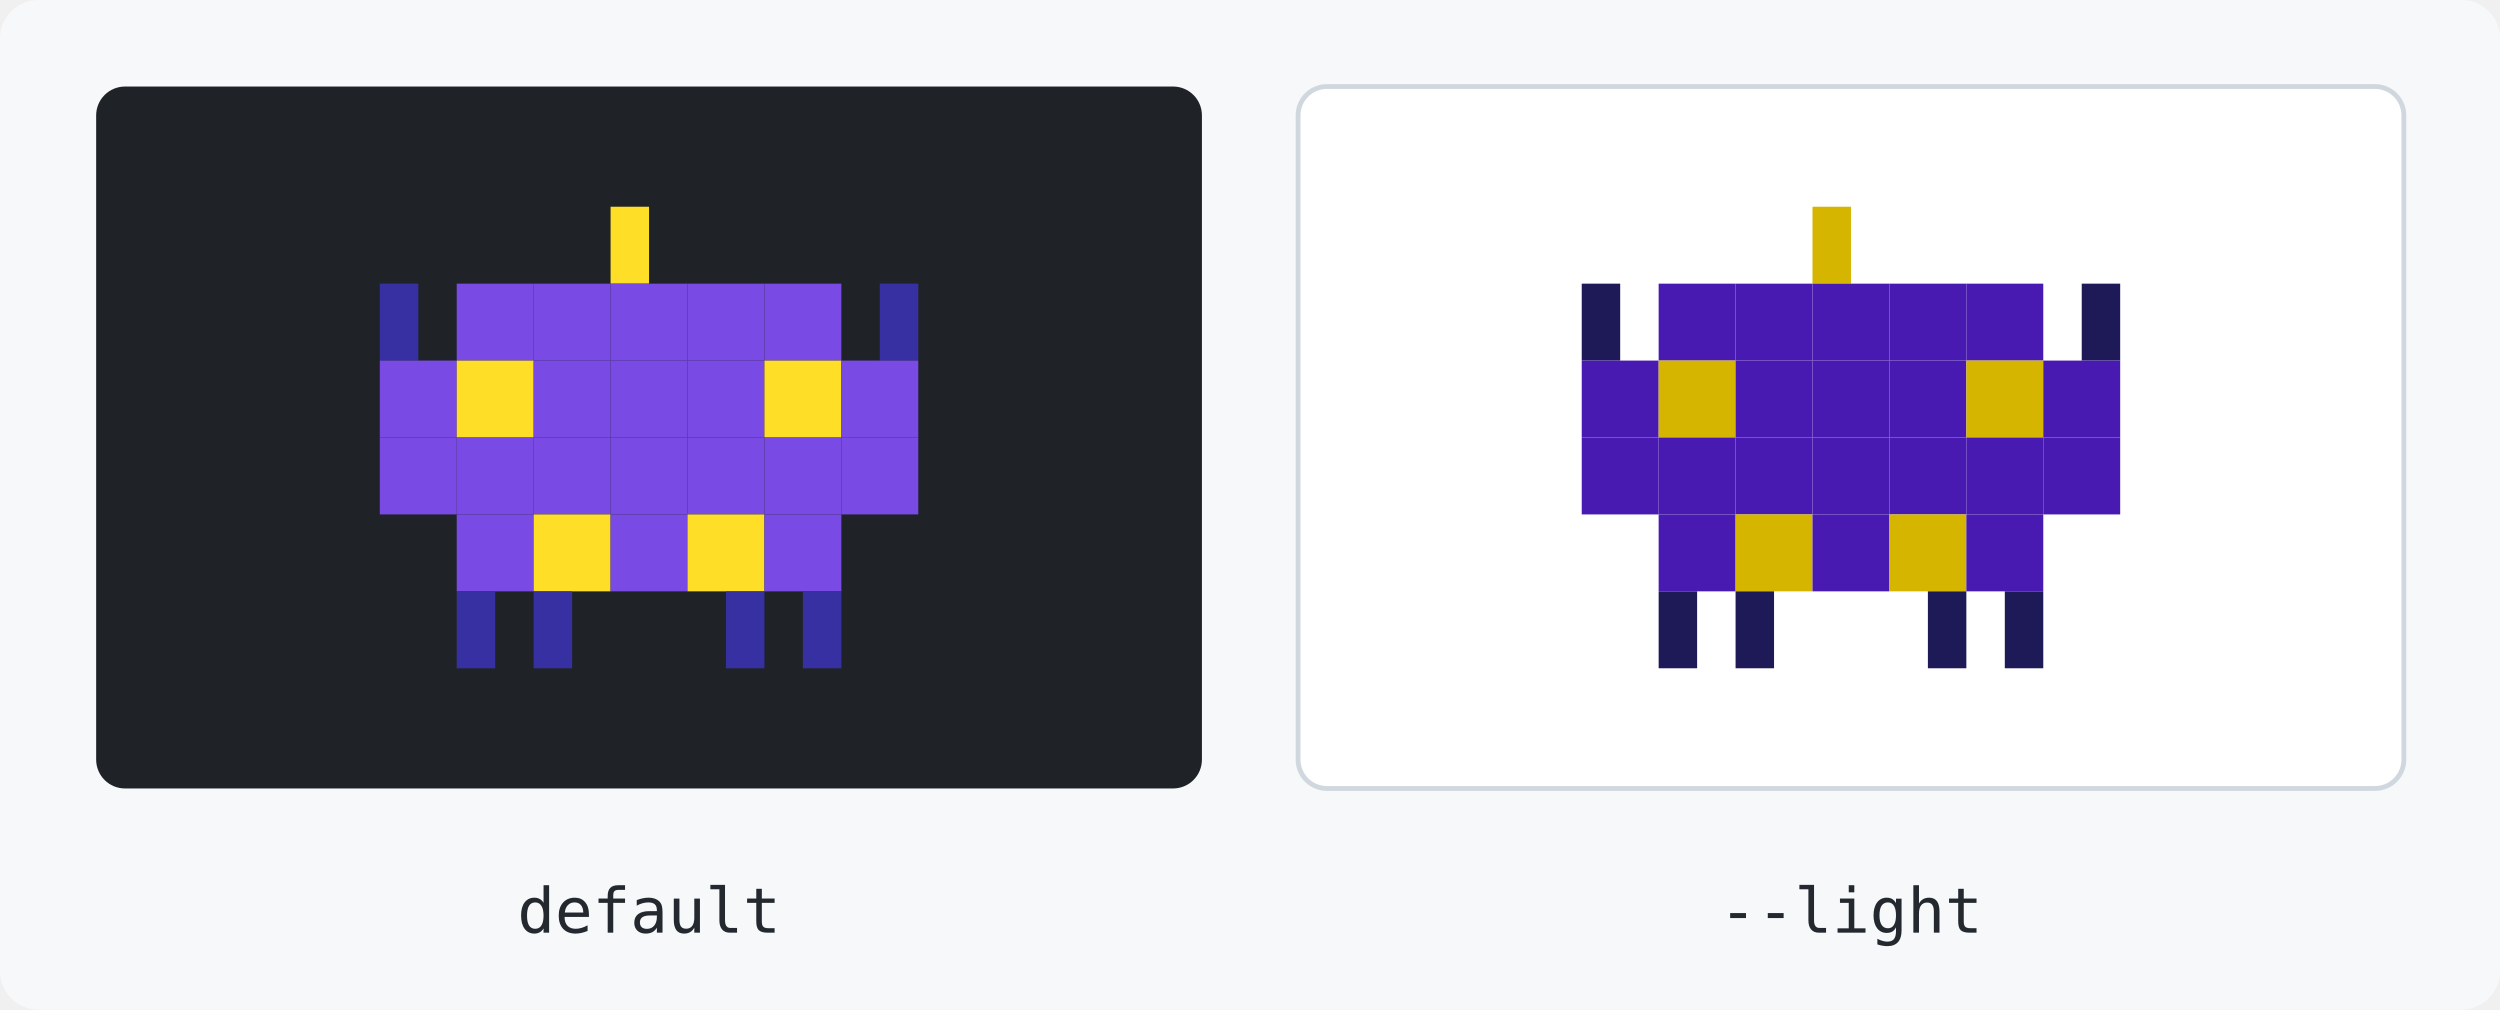
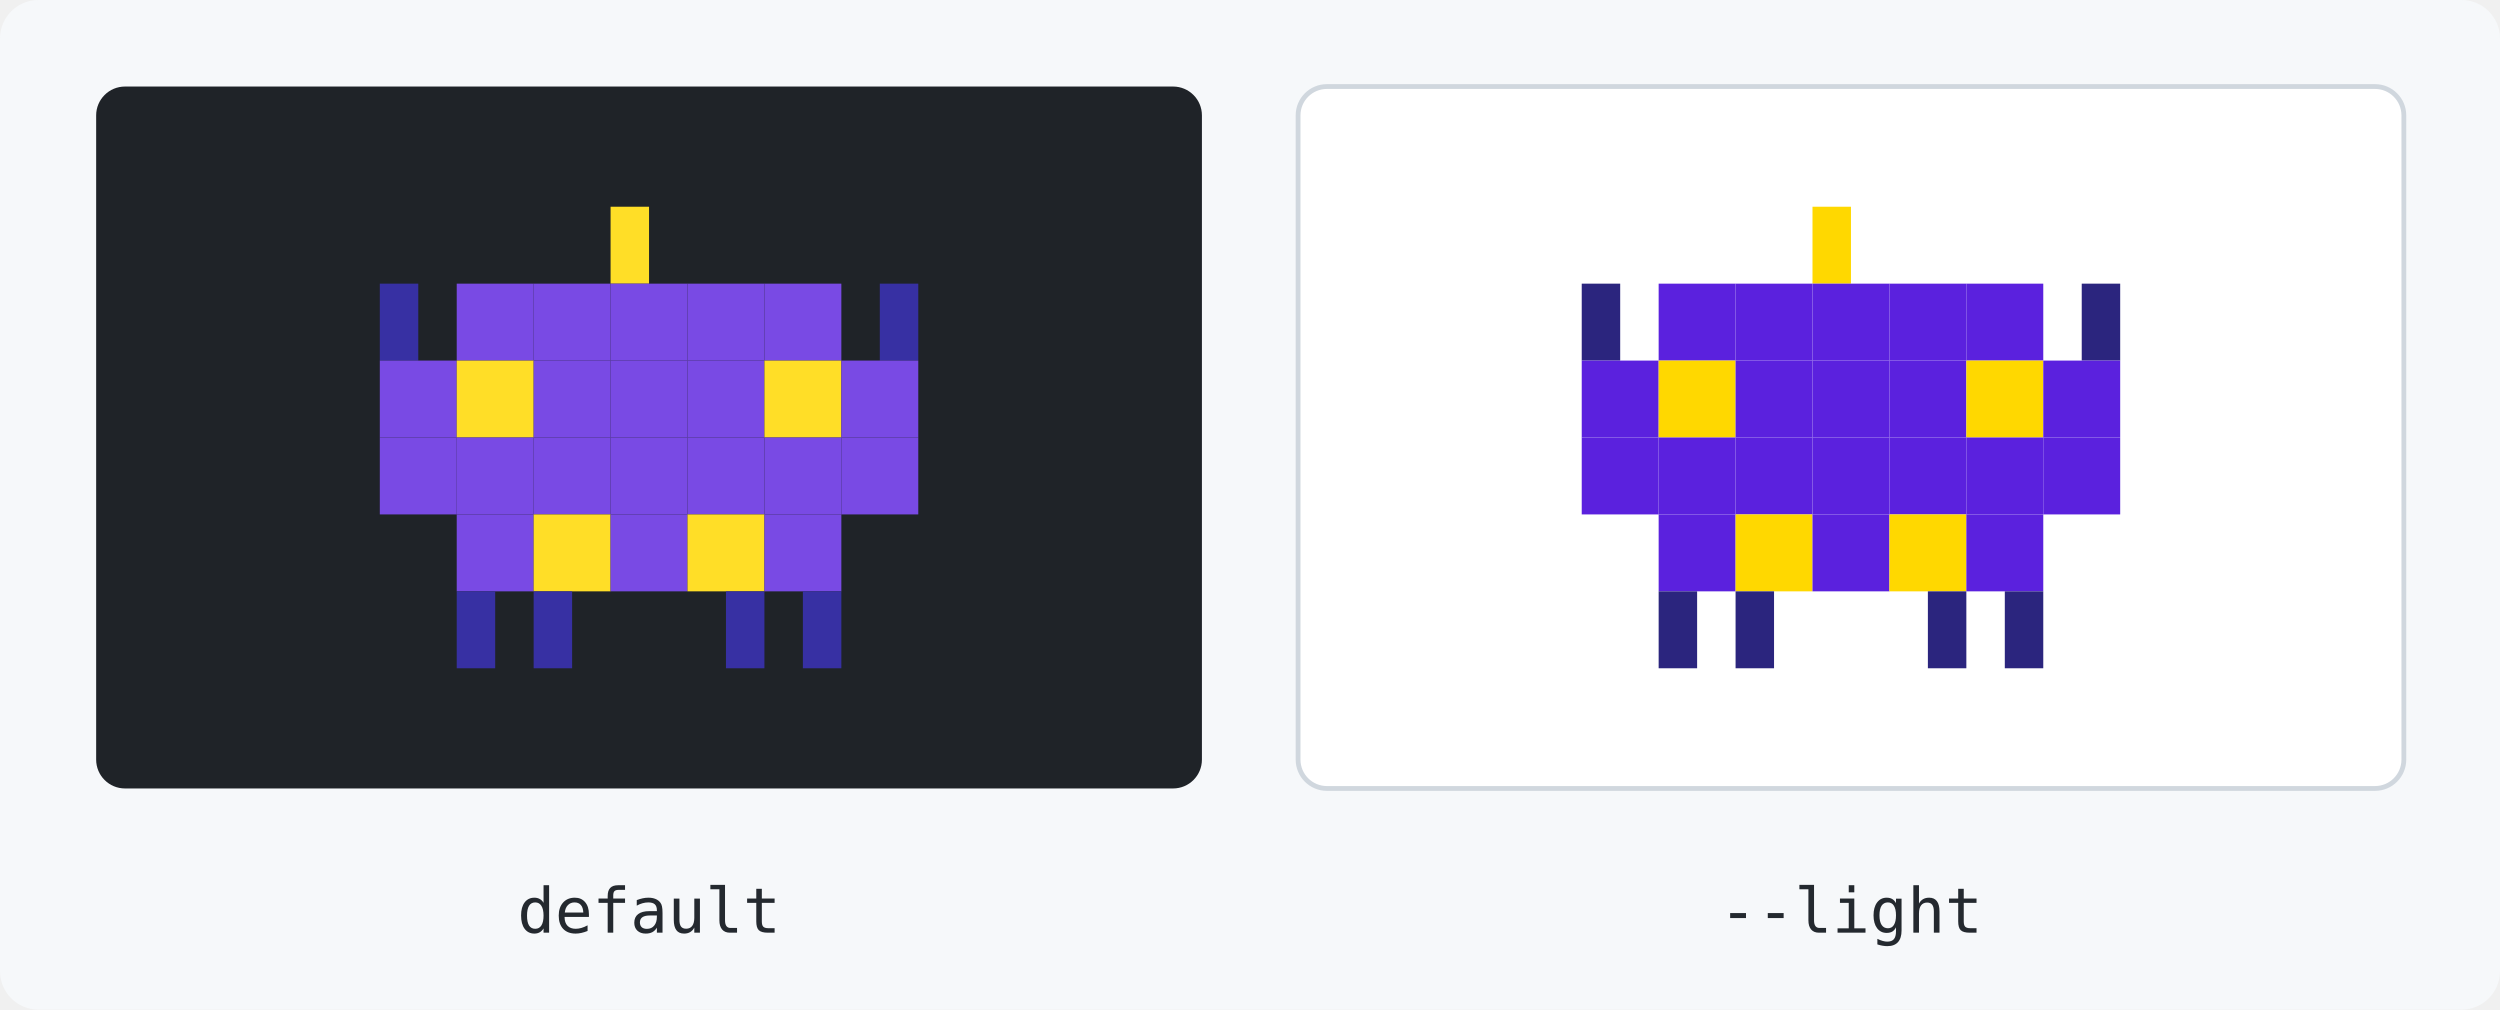
<svg xmlns="http://www.w3.org/2000/svg" width="520" height="210" viewBox="0 0 520 210" role="img" aria-label="default and --light mode clingons side by side">
  <rect width="520" height="210" rx="8" fill="#f6f8fa" />
  <rect x="20" y="18" width="230" height="146" rx="6" fill="#1f2328" />
  <rect x="127" y="43" width="8" height="16" fill="#ffde27" />
  <rect x="79" y="59" width="8" height="16" fill="#3730a3" />
  <rect x="95" y="59" width="16" height="16" fill="#794ae4" />
  <rect x="111" y="59" width="16" height="16" fill="#794ae4" />
  <rect x="127" y="59" width="16" height="16" fill="#794ae4" />
  <rect x="143" y="59" width="16" height="16" fill="#794ae4" />
  <rect x="159" y="59" width="16" height="16" fill="#794ae4" />
  <rect x="183" y="59" width="8" height="16" fill="#3730a3" />
  <rect x="79" y="75" width="16" height="16" fill="#794ae4" />
  <rect x="95" y="75" width="16" height="16" fill="#ffde27" />
  <rect x="111" y="75" width="16" height="16" fill="#794ae4" />
  <rect x="127" y="75" width="16" height="16" fill="#794ae4" />
  <rect x="143" y="75" width="16" height="16" fill="#794ae4" />
  <rect x="159" y="75" width="16" height="16" fill="#ffde27" />
  <rect x="175" y="75" width="16" height="16" fill="#794ae4" />
  <rect x="79" y="91" width="16" height="16" fill="#794ae4" />
  <rect x="95" y="91" width="16" height="16" fill="#794ae4" />
  <rect x="111" y="91" width="16" height="16" fill="#794ae4" />
  <rect x="127" y="91" width="16" height="16" fill="#794ae4" />
  <rect x="143" y="91" width="16" height="16" fill="#794ae4" />
  <rect x="159" y="91" width="16" height="16" fill="#794ae4" />
  <rect x="175" y="91" width="16" height="16" fill="#794ae4" />
  <rect x="95" y="107" width="16" height="16" fill="#794ae4" />
  <rect x="111" y="107" width="16" height="16" fill="#ffde27" />
  <rect x="127" y="107" width="16" height="16" fill="#794ae4" />
  <rect x="143" y="107" width="16" height="16" fill="#ffde27" />
  <rect x="159" y="107" width="16" height="16" fill="#794ae4" />
  <rect x="95" y="123" width="8" height="16" fill="#3730a3" />
  <rect x="111" y="123" width="8" height="16" fill="#3730a3" />
  <rect x="151" y="123" width="8" height="16" fill="#3730a3" />
  <rect x="167" y="123" width="8" height="16" fill="#3730a3" />
  <rect x="270" y="18" width="230" height="146" rx="6" fill="#ffffff" stroke="#d0d7de" />
-   <rect x="377" y="43" width="8" height="16" fill="#d6b500" />
-   <rect x="329" y="59" width="8" height="16" fill="#1d1a57" />
-   <rect x="345" y="59" width="16" height="16" fill="#491ab2" />
-   <rect x="361" y="59" width="16" height="16" fill="#491ab2" />
-   <rect x="377" y="59" width="16" height="16" fill="#491ab2" />
-   <rect x="393" y="59" width="16" height="16" fill="#491ab2" />
-   <rect x="409" y="59" width="16" height="16" fill="#491ab2" />
-   <rect x="433" y="59" width="8" height="16" fill="#1d1a57" />
-   <rect x="329" y="75" width="16" height="16" fill="#491ab2" />
-   <rect x="345" y="75" width="16" height="16" fill="#d6b500" />
-   <rect x="361" y="75" width="16" height="16" fill="#491ab2" />
-   <rect x="377" y="75" width="16" height="16" fill="#491ab2" />
-   <rect x="393" y="75" width="16" height="16" fill="#491ab2" />
-   <rect x="409" y="75" width="16" height="16" fill="#d6b500" />
-   <rect x="425" y="75" width="16" height="16" fill="#491ab2" />
-   <rect x="329" y="91" width="16" height="16" fill="#491ab2" />
-   <rect x="345" y="91" width="16" height="16" fill="#491ab2" />
-   <rect x="361" y="91" width="16" height="16" fill="#491ab2" />
-   <rect x="377" y="91" width="16" height="16" fill="#491ab2" />
-   <rect x="393" y="91" width="16" height="16" fill="#491ab2" />
-   <rect x="409" y="91" width="16" height="16" fill="#491ab2" />
-   <rect x="425" y="91" width="16" height="16" fill="#491ab2" />
-   <rect x="345" y="107" width="16" height="16" fill="#491ab2" />
-   <rect x="361" y="107" width="16" height="16" fill="#d6b500" />
-   <rect x="377" y="107" width="16" height="16" fill="#491ab2" />
-   <rect x="393" y="107" width="16" height="16" fill="#d6b500" />
-   <rect x="409" y="107" width="16" height="16" fill="#491ab2" />
-   <rect x="345" y="123" width="8" height="16" fill="#1d1a57" />
-   <rect x="361" y="123" width="8" height="16" fill="#1d1a57" />
-   <rect x="401" y="123" width="8" height="16" fill="#1d1a57" />
-   <rect x="417" y="123" width="8" height="16" fill="#1d1a57" />
+   <rect x="377" y="43" width="8" height="16" fill="#ffd800" />
+   <rect x="329" y="59" width="8" height="16" fill="#2b257e" />
+   <rect x="345" y="59" width="16" height="16" fill="#5b21de" />
+   <rect x="361" y="59" width="16" height="16" fill="#5b21de" />
+   <rect x="377" y="59" width="16" height="16" fill="#5b21de" />
+   <rect x="393" y="59" width="16" height="16" fill="#5b21de" />
+   <rect x="409" y="59" width="16" height="16" fill="#5b21de" />
+   <rect x="433" y="59" width="8" height="16" fill="#2b257e" />
+   <rect x="329" y="75" width="16" height="16" fill="#5b21de" />
+   <rect x="345" y="75" width="16" height="16" fill="#ffd800" />
+   <rect x="361" y="75" width="16" height="16" fill="#5b21de" />
+   <rect x="377" y="75" width="16" height="16" fill="#5b21de" />
+   <rect x="393" y="75" width="16" height="16" fill="#5b21de" />
+   <rect x="409" y="75" width="16" height="16" fill="#ffd800" />
+   <rect x="425" y="75" width="16" height="16" fill="#5b21de" />
+   <rect x="329" y="91" width="16" height="16" fill="#5b21de" />
+   <rect x="345" y="91" width="16" height="16" fill="#5b21de" />
+   <rect x="361" y="91" width="16" height="16" fill="#5b21de" />
+   <rect x="377" y="91" width="16" height="16" fill="#5b21de" />
+   <rect x="393" y="91" width="16" height="16" fill="#5b21de" />
+   <rect x="409" y="91" width="16" height="16" fill="#5b21de" />
+   <rect x="425" y="91" width="16" height="16" fill="#5b21de" />
+   <rect x="345" y="107" width="16" height="16" fill="#5b21de" />
+   <rect x="361" y="107" width="16" height="16" fill="#ffd800" />
+   <rect x="377" y="107" width="16" height="16" fill="#5b21de" />
+   <rect x="393" y="107" width="16" height="16" fill="#ffd800" />
+   <rect x="409" y="107" width="16" height="16" fill="#5b21de" />
+   <rect x="345" y="123" width="8" height="16" fill="#2b257e" />
+   <rect x="361" y="123" width="8" height="16" fill="#2b257e" />
+   <rect x="401" y="123" width="8" height="16" fill="#2b257e" />
+   <rect x="417" y="123" width="8" height="16" fill="#2b257e" />
  <text x="135" y="194" text-anchor="middle" font-family="ui-monospace, SFMono-Regular, Menlo, Consolas, monospace" font-size="13" font-weight="400" fill="#24292f">default</text>
  <text x="385" y="194" text-anchor="middle" font-family="ui-monospace, SFMono-Regular, Menlo, Consolas, monospace" font-size="13" font-weight="400" fill="#24292f">--light</text>
</svg>
